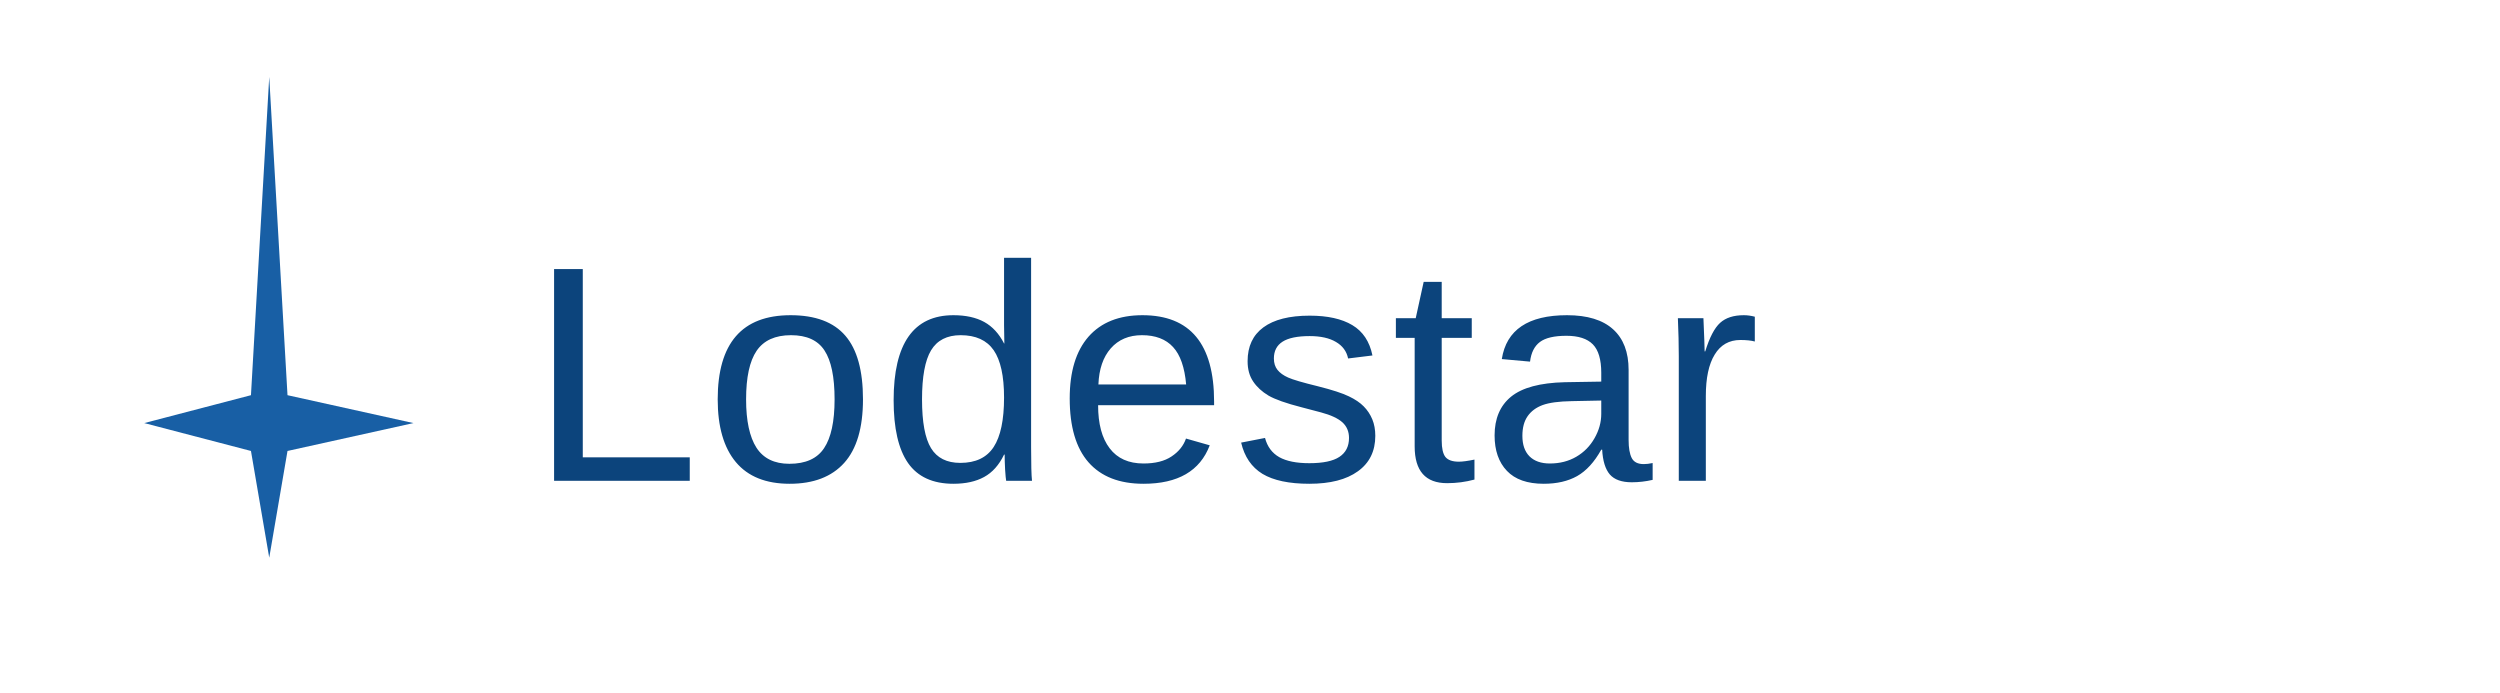
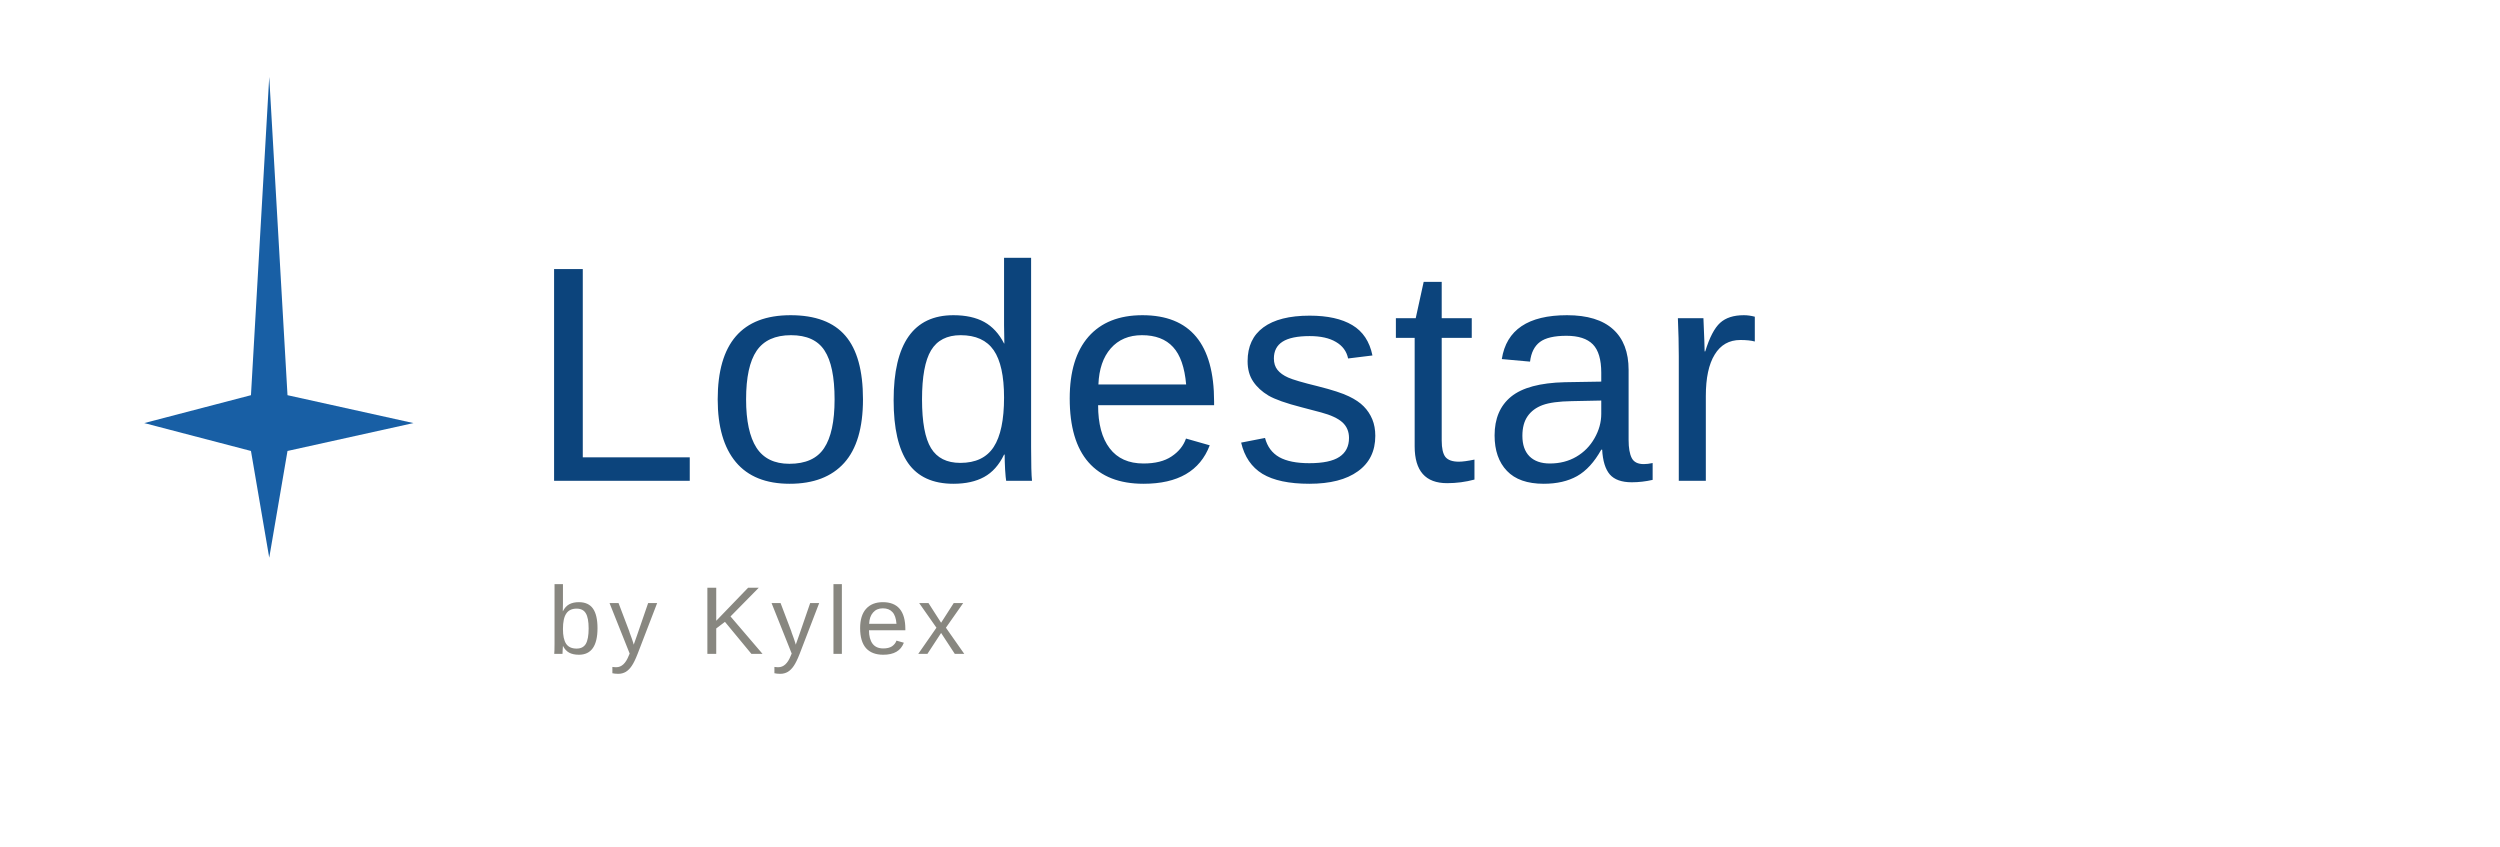
- <svg xmlns="http://www.w3.org/2000/svg" viewBox="0 0 260 72" width="260" height="72">
+ <svg xmlns="http://www.w3.org/2000/svg" viewBox="0 0 260 88" width="260" height="88">
  <path d="M28,8 L29.9,41.1 L43,44 L29.9,46.9 L28,58 L26.1,46.9 L15,44 L26.1,41.1 Z" fill="#185FA5" />
-   <text x="55" y="50" font-family="-apple-system,BlinkMacSystemFont,'Segoe UI','Helvetica Neue',Arial,sans-serif" font-size="32" font-weight="500" letter-spacing="0.5" fill="#0C447C">Lodestar</text>
+   <text x="55" y="50" font-family="-apple-system, BlinkMacSystemFont, 'Segoe UI', 'Helvetica Neue', Arial, sans-serif" font-size="32" font-weight="500" letter-spacing="0.5" fill="#0C447C">Lodestar</text>
+   <text x="57" y="68" font-family="-apple-system, BlinkMacSystemFont, 'Segoe UI', 'Helvetica Neue', Arial, sans-serif" font-size="10" font-weight="400" letter-spacing="0.8" fill="#888780">by Kylex</text>
</svg>
